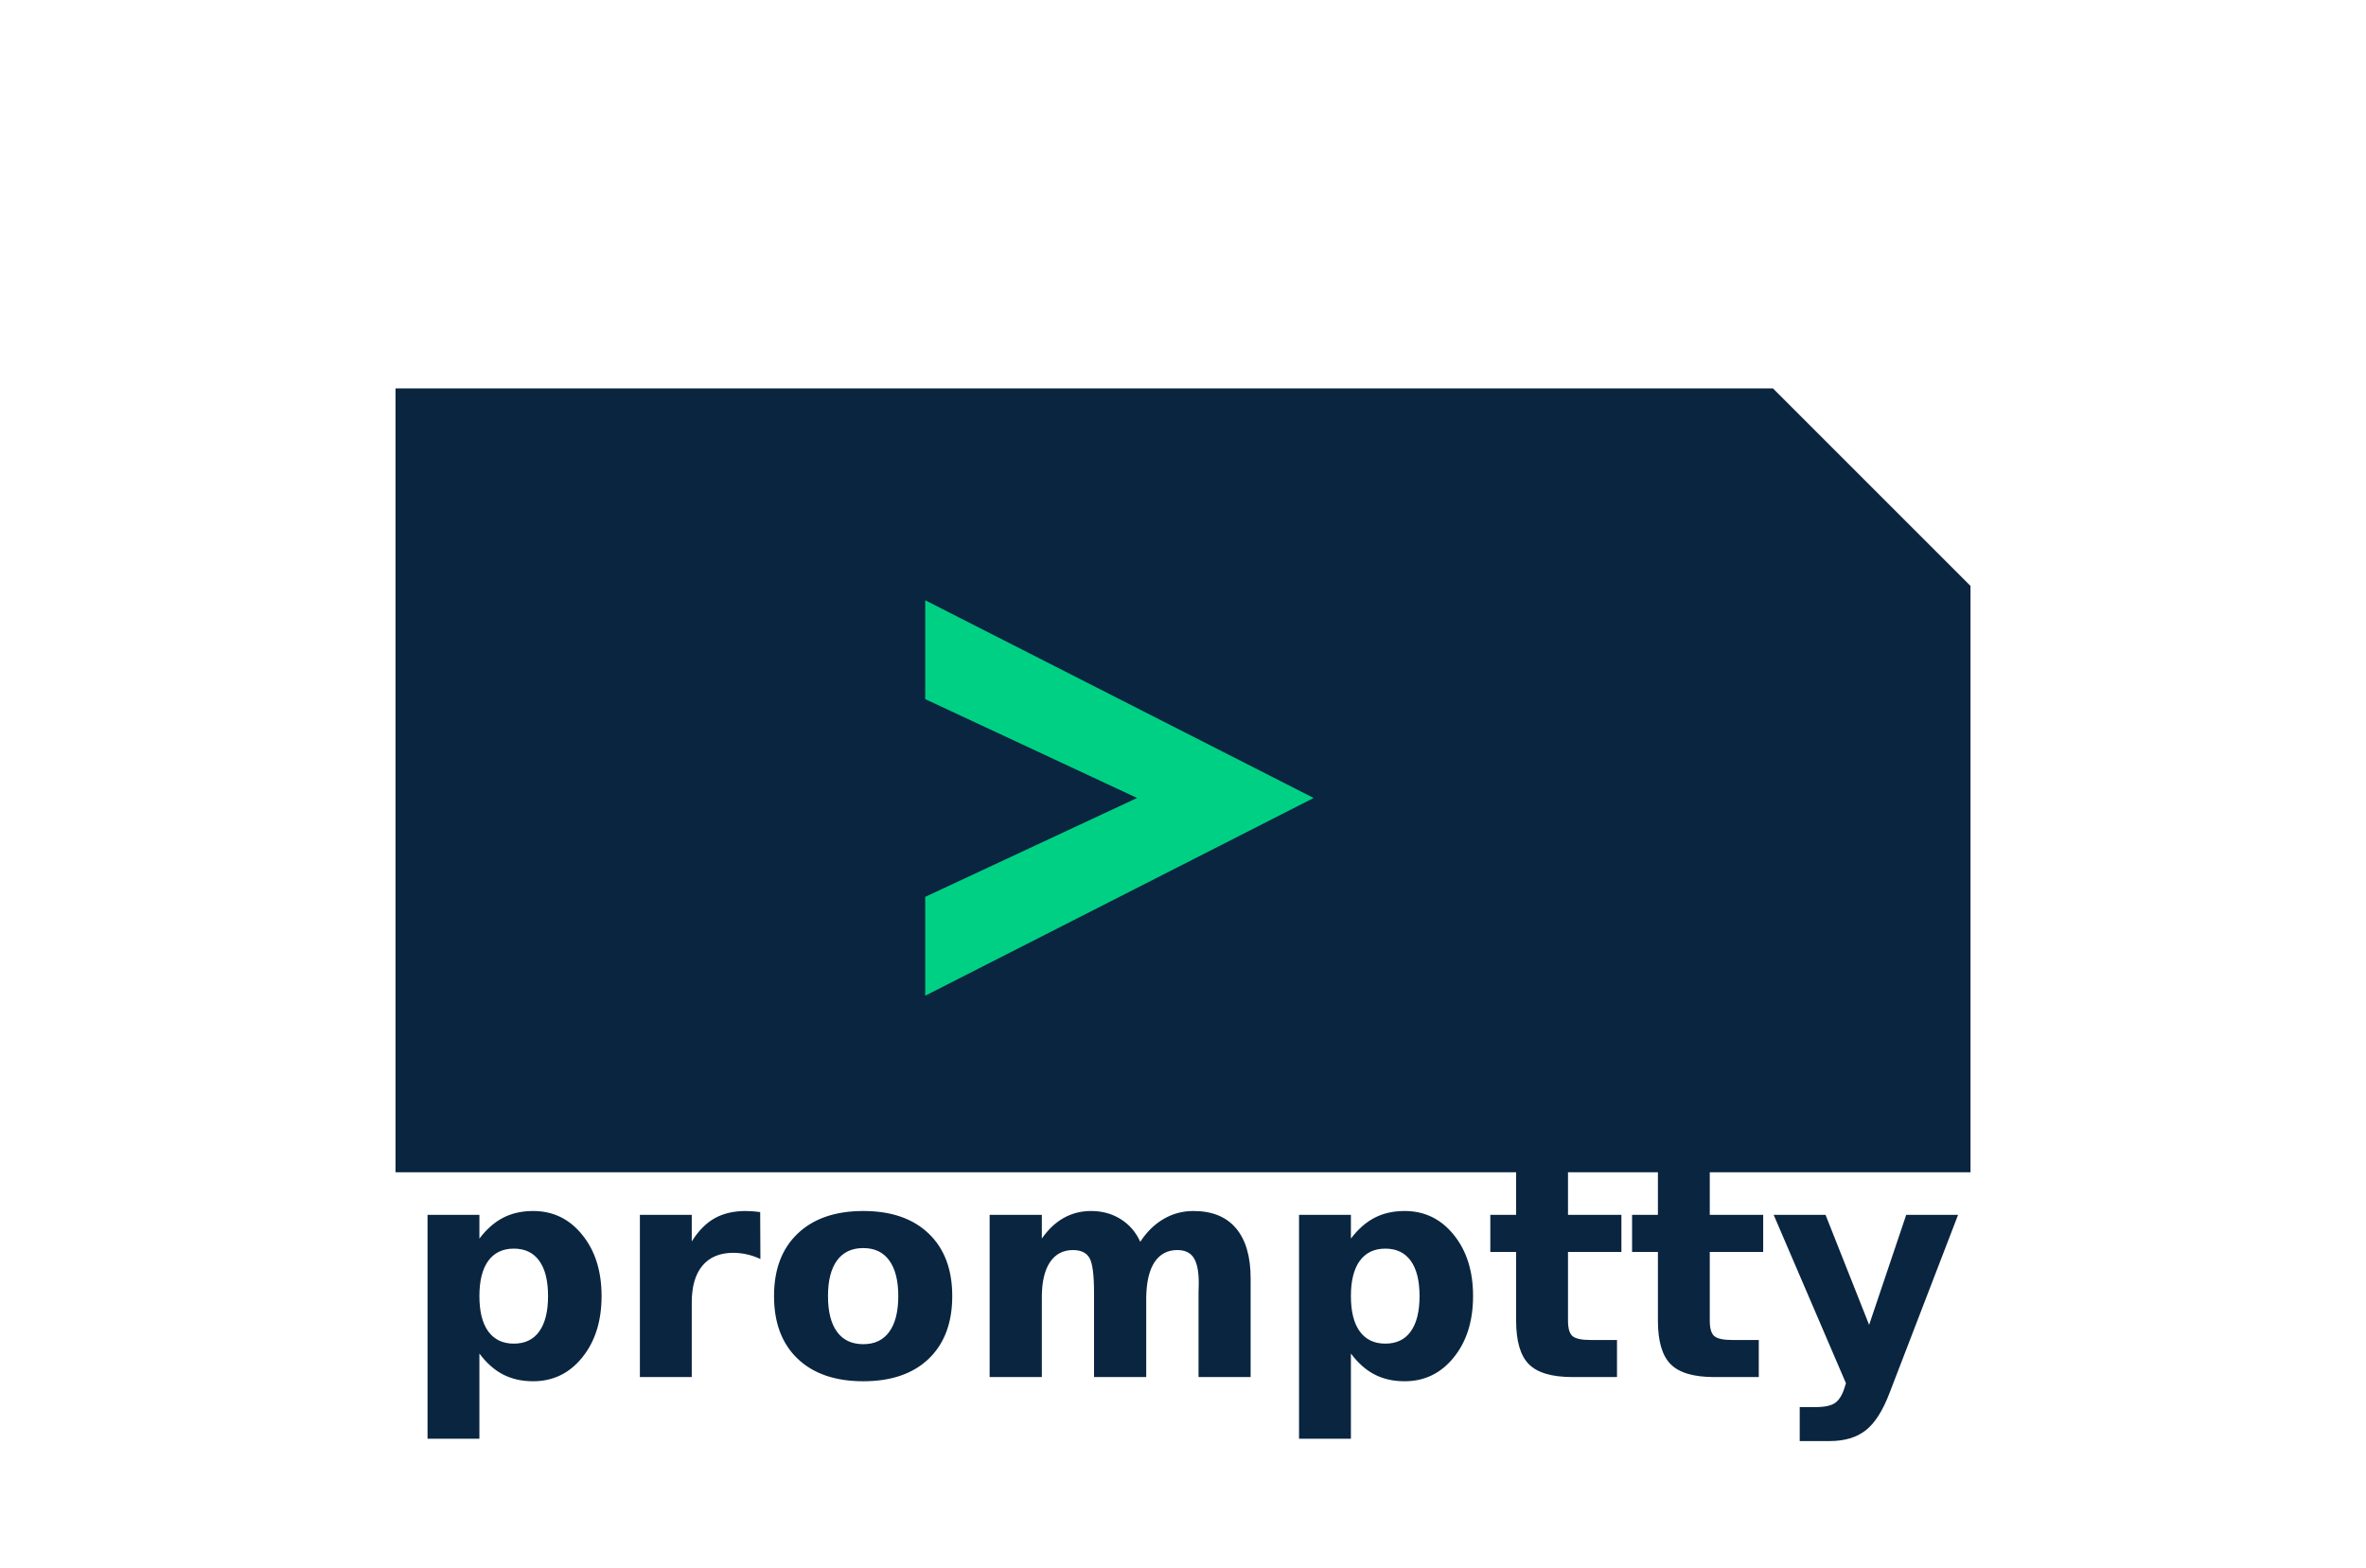
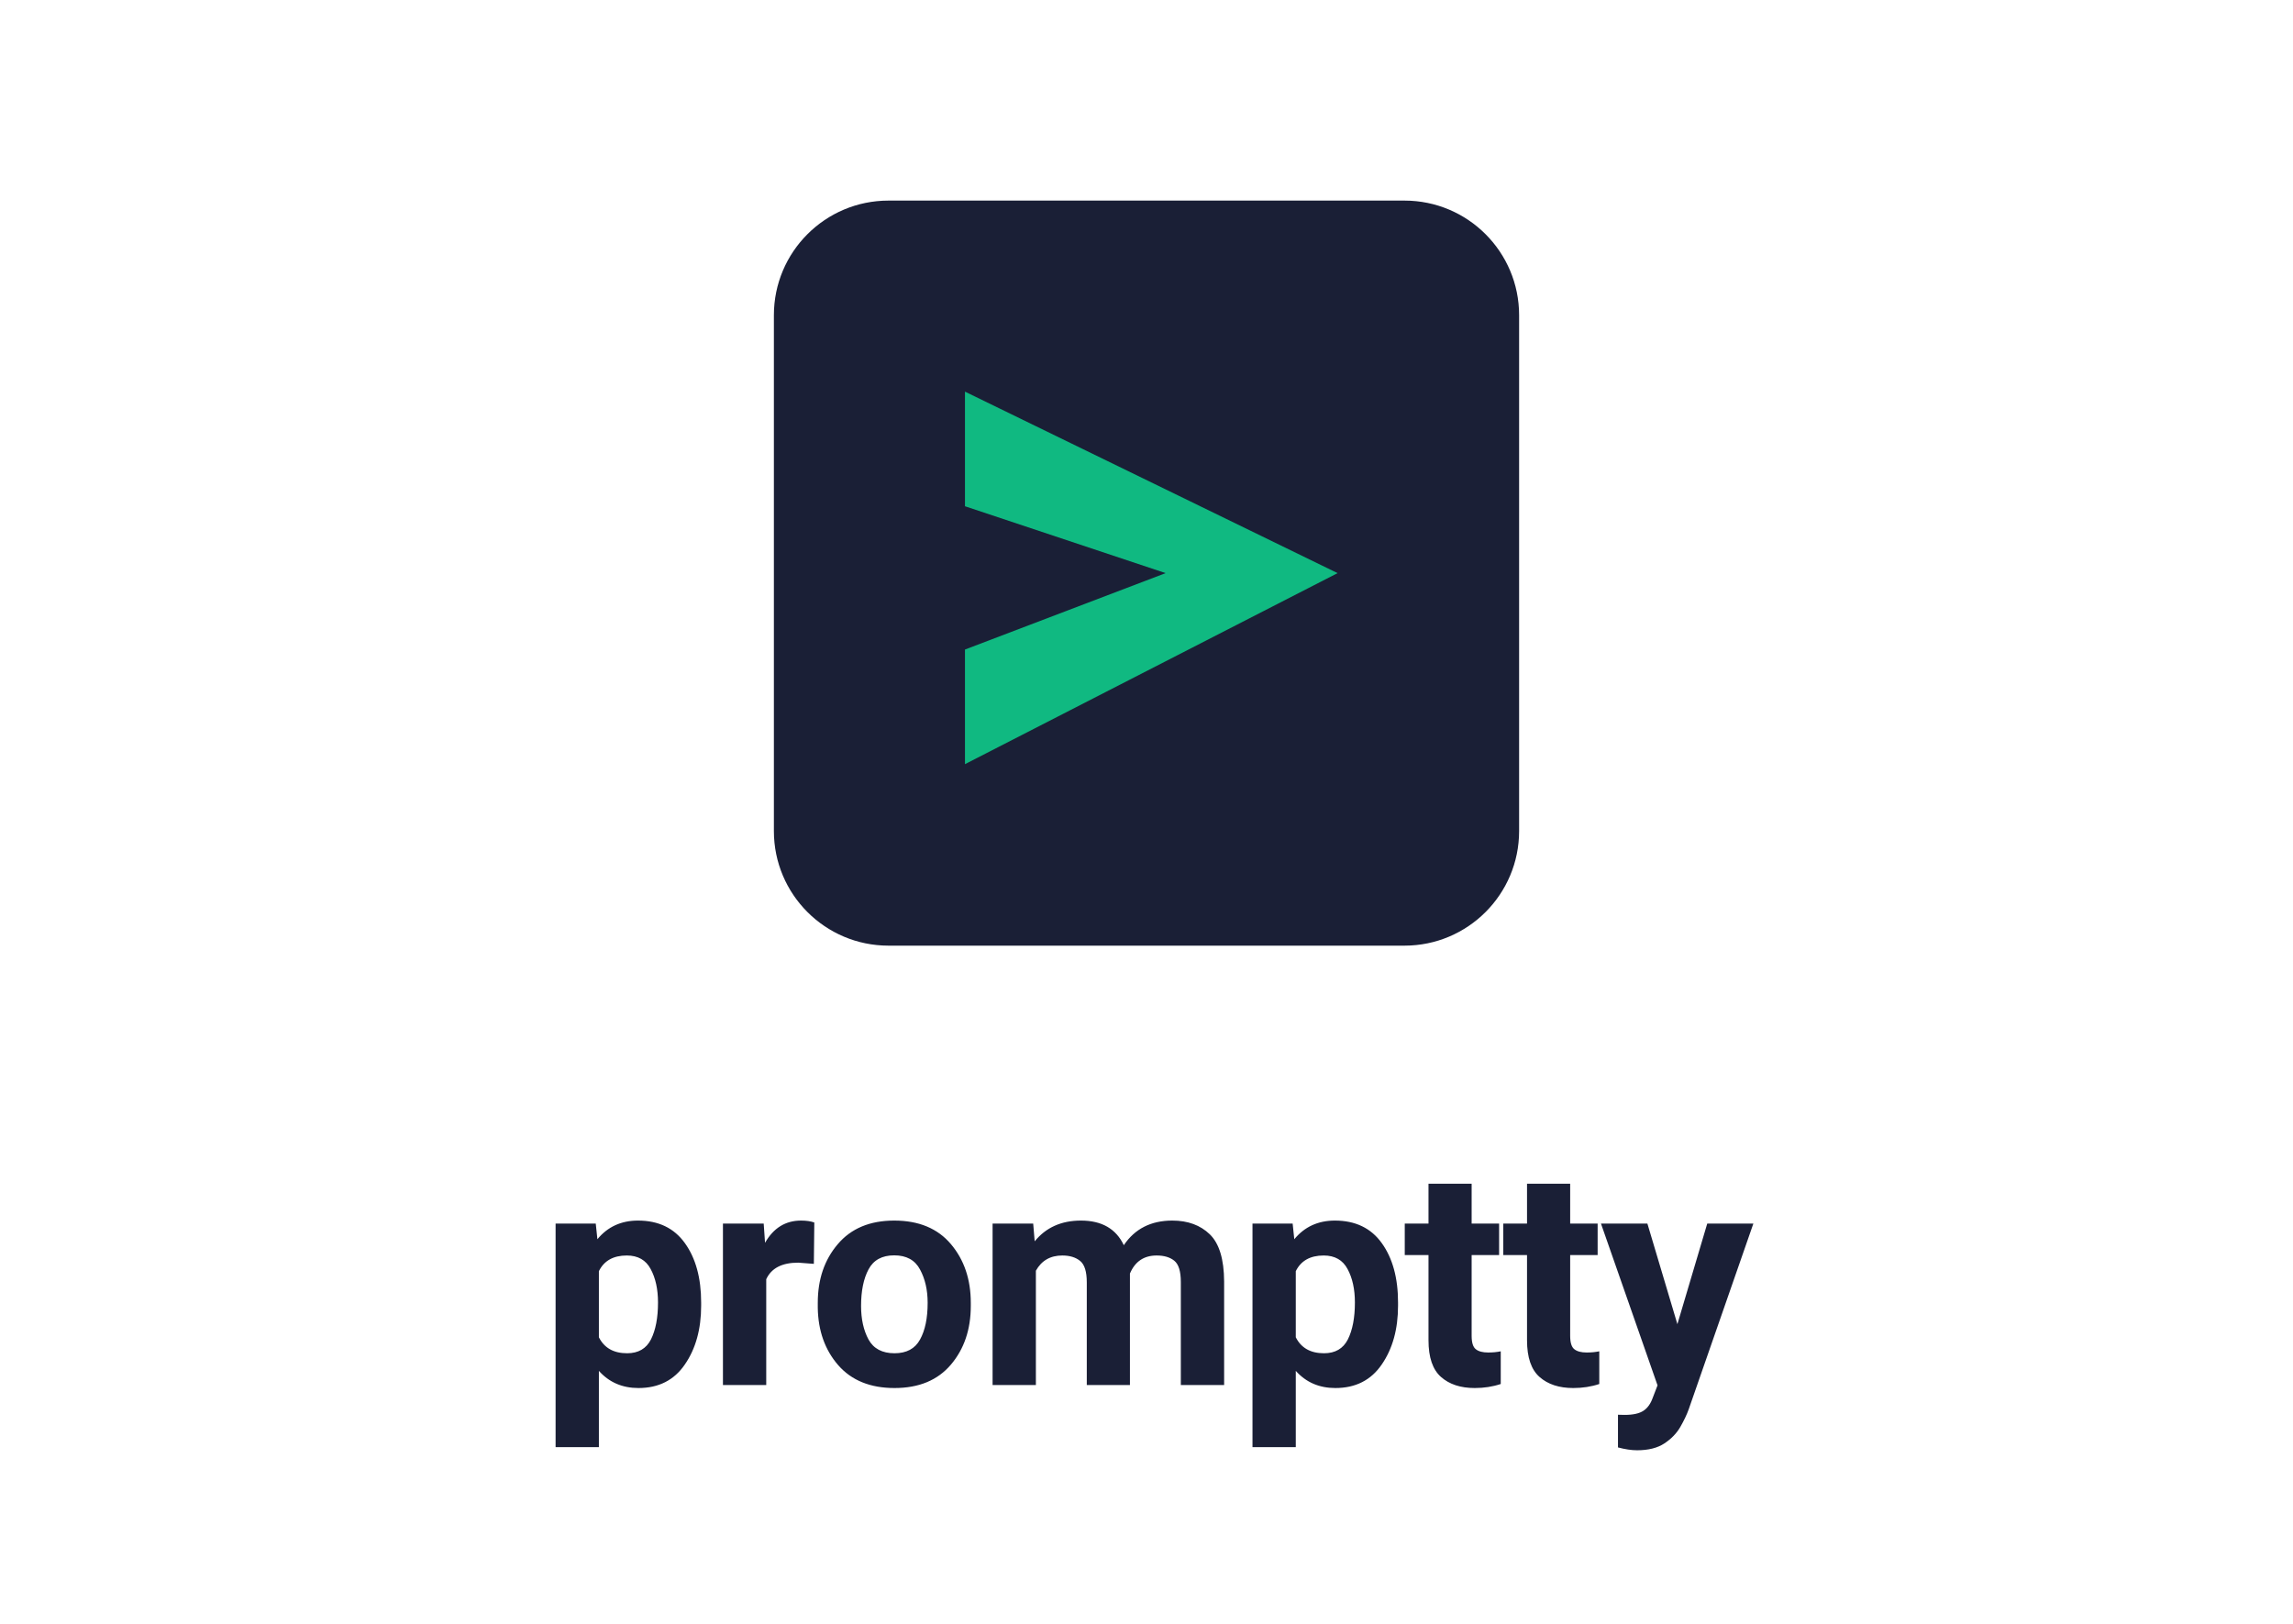
- <svg xmlns="http://www.w3.org/2000/svg" width="335" height="222" viewBox="0 0 335 222">
-   <g transform="translate(56, 55)">
-     <path d="M 0 111 L 0 0 L 195 0 L 223 28 L 223 111 Z" fill="#0a2540" />
-     <path d="M 195 0 L 195 28 L 223 28 Z" fill="#0a2540" />
-     <path d="M 75 30 L 130 58 L 75 86 L 75 72 L 105 58 L 75 44 Z" fill="#00d084" />
+ <svg xmlns="http://www.w3.org/2000/svg" width="240" height="170" viewBox="0 0 240 170">
+   <g transform="translate(72, 12)">
+     <rect x="9" y="9" width="78" height="78" rx="12" ry="12" fill="#1a1f36" />
+     <path d="M 29 29 L 68 48 L 29 68 L 29 56 L 50 48 L 29 41 Z" fill="#10b981" />
  </g>
-   <text x="167.5" y="195" font-family="DejaVu Sans, sans-serif" font-weight="bold" font-size="42" fill="#0a2540" text-anchor="middle">promptty</text>
+   <text x="120" y="145" font-family="-apple-system, BlinkMacSystemFont, 'Segoe UI', Roboto, sans-serif" font-weight="600" font-size="32" fill="#1a1f36" text-anchor="middle" letter-spacing="-0.5">promptty</text>
</svg>
